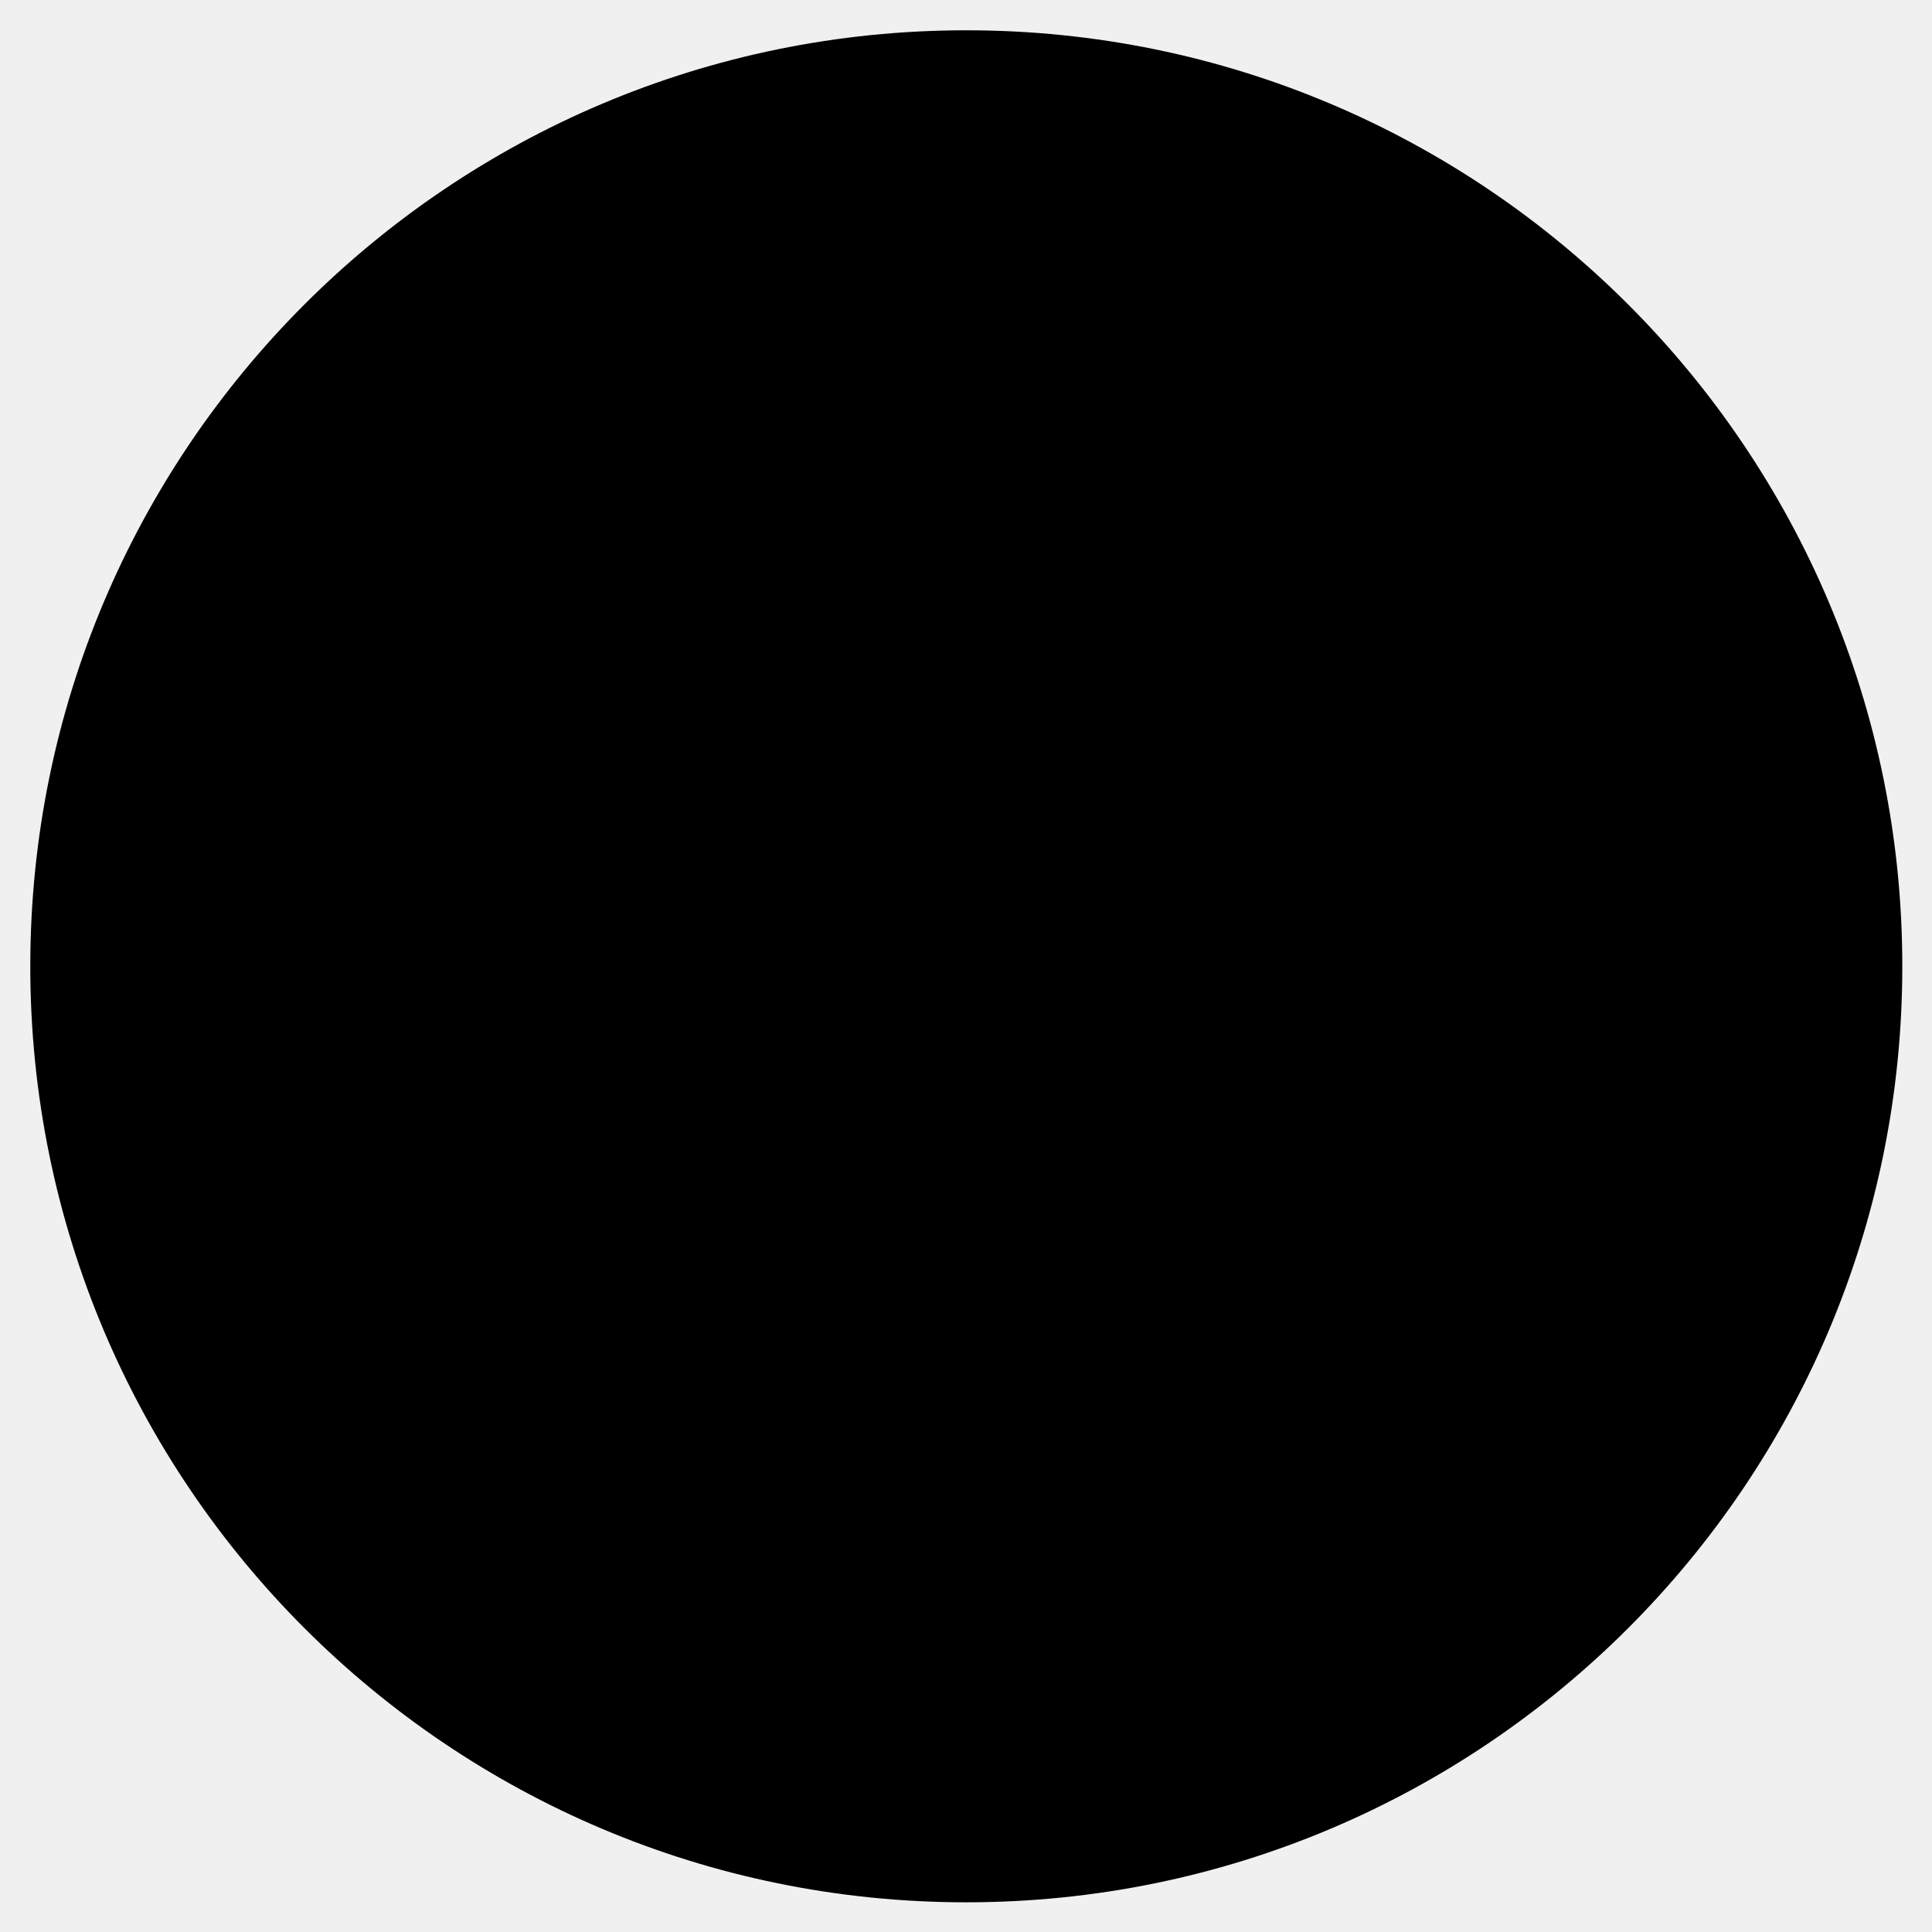
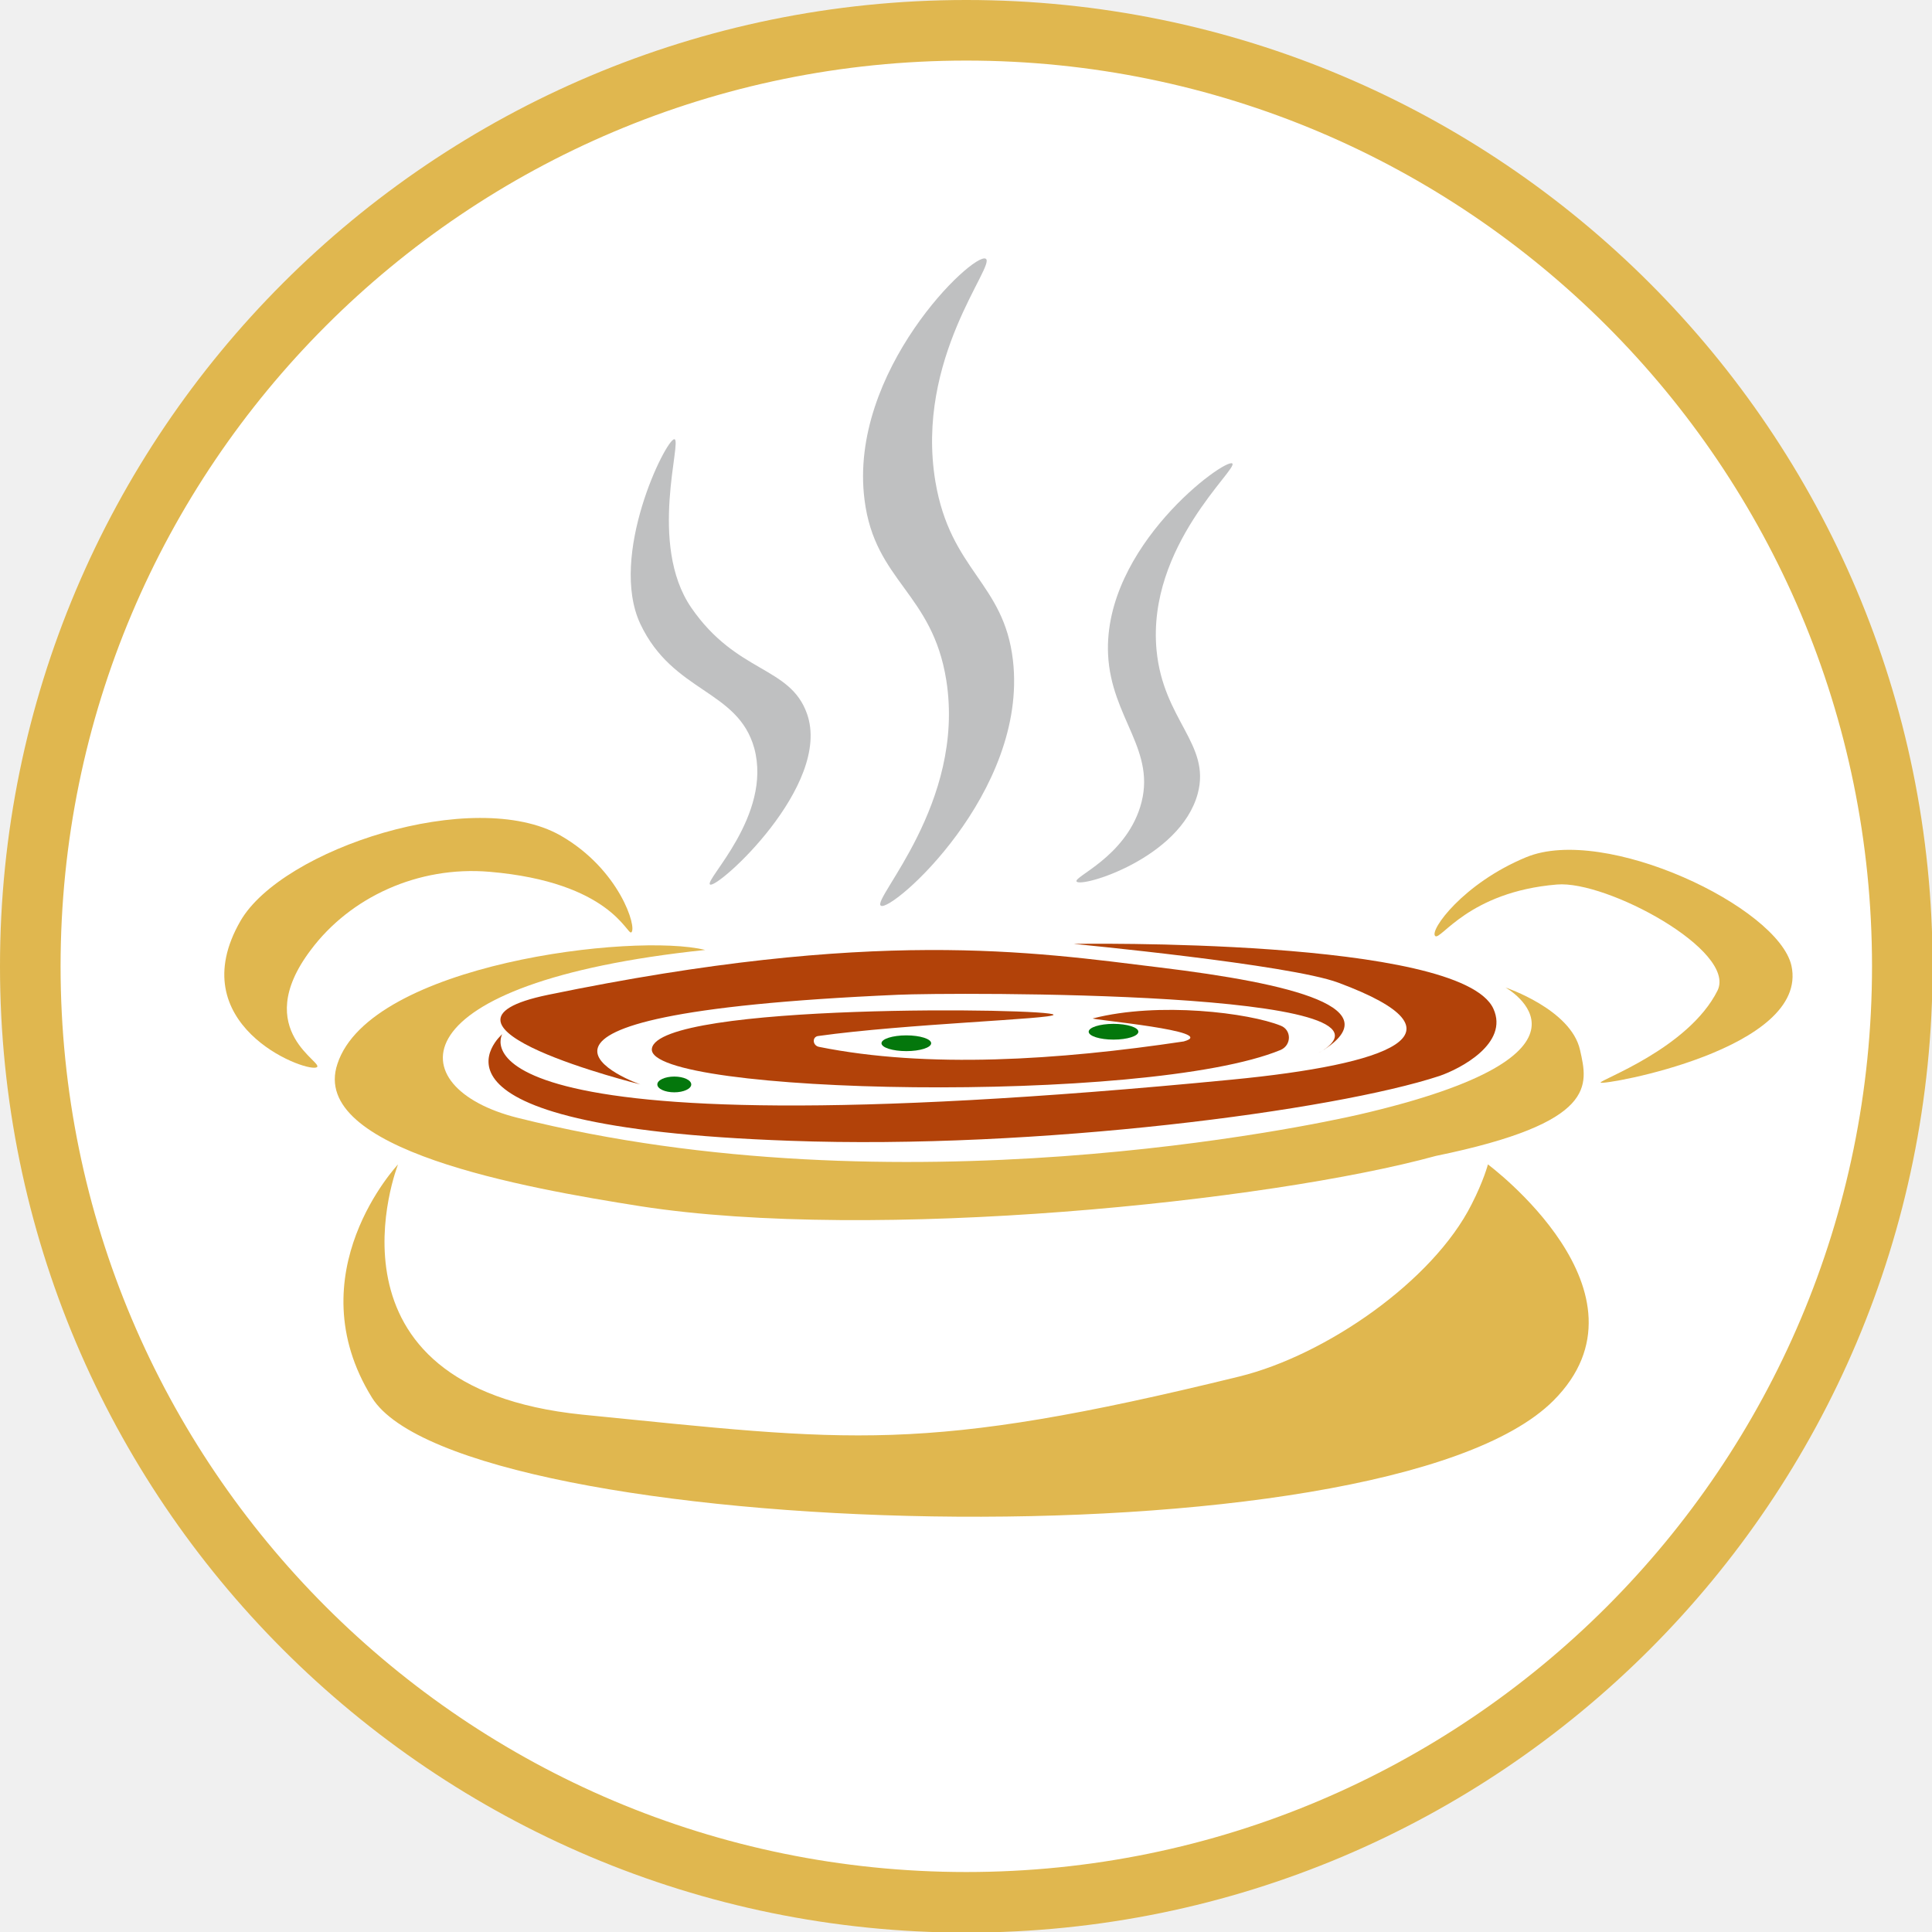
<svg xmlns="http://www.w3.org/2000/svg" version="1.1" id="Шар_1" x="0px" y="0px" width="318.9px" height="318.9px" viewBox="0 0 318.9 318.9" style="enable-background:new 0 0 318.9 318.9;" xml:space="preserve">
  <style type="text/css">
	.st0{fill:#FFFFFF;stroke:#E0B74F;stroke-width:10;stroke-miterlimit:10;}
	.st1{fill:#E0B74F;}
	.st2{fill:#B24209;}
	.st3{fill:#04770C;}
	.st4{fill:#BFC0C1;}
</style>
-   <circle Class="st0" cx="159.5" cy="159.5" r="154.5" />
+   <circle class="st0" cx="159.5" cy="159.5" r="154.5" />
  <g id="Шар_2_1_">
-     <path Class="st1" d="M116.4,156.8c-51.3,5.4-50.5,22.8-31,27.7c63,15.8,130.9,1.3,138.8-0.5c43.8-10.1,24.3-21,24.3-21   s10.8,3.6,12.3,10.3c1.3,5.8,3,12-23.8,17.5c-27.3,7.5-92.7,14.3-131.3,8.3c-19-3-54.8-9.3-50-23.5   C61.1,159.1,104.7,153.9,116.4,156.8z" />
-     <path Class="st1" d="M65.7,192.2c0,0-17,18-4.3,38.5c14.6,23.5,166.9,28.6,195,0.5c17.8-17.8-10.8-39-10.8-39s-0.7,2.7-2.7,6.6   c-6.4,12.7-24.1,24.9-38.3,28.4c-52.6,12.9-64.2,10.7-108.5,6.3C51.2,228.9,65.7,192.2,65.7,192.2z" />
-     <path Class="st2" d="M82.9,170.7c0,0-18,15.3,47.5,17.6c40.9,1.5,89.9-5,107.2-10.7c3.5-1.2,11.5-5.4,8.9-11.1   c-5.4-11.8-69.3-10.7-69.3-10.7s35.7,3.4,43.7,6.4c22.6,8.4,8.3,13.5-17.5,16C70.9,191.1,82.9,170.7,82.9,170.7z" />
-     <path Class="st2" d="M105.7,179c0,0-32.8-11.5,42.5-14.8c8.5-0.4,88-0.8,69.3,9.7c13-7.5-4.6-11.6-26-14.2   c-21.2-2.6-47.2-6.6-101,4.5C66.2,169.2,105.7,179,105.7,179z" />
-     <path Class="st2" d="M173.9,167.5c0-1.1-65.3-2-66.3,5.6c-1,7.6,81.8,9.3,103.8,0.2c1.8-0.8,1.8-3.3,0-4c-5.2-2.1-20.1-4-31-1.2   c-0.6,0.2,21.1,2.1,15,3.8c-20.7,3.1-42.3,4.5-60.2,0.9c-1.1-0.2-1.2-1.7-0.1-1.8C149.4,169,173.9,168.2,173.9,167.5z" />
-     <ellipse Class="st3" cx="111.3" cy="179" rx="2.8" ry="1.3" />
-     <ellipse Class="st3" cx="183.8" cy="170.3" rx="4.1" ry="1.3" />
-     <ellipse Class="st3" cx="149.6" cy="172.2" rx="4.1" ry="1.3" />
-     <path Class="st4" d="M145.4,149.5c-1.6-1,14-16.9,10.8-37.2c-2.3-14.5-11.8-16.3-13.5-29.8c-2.7-21.2,17.9-40.9,20-39.8   c1.8,1-11.7,16.4-8.3,36.8c2.5,14.8,11.3,16.6,12.8,29.5C169.7,130.8,147.2,150.6,145.4,149.5z" />
-     <path Class="st4" d="M177.7,145.5c-0.5-0.8,7.9-4,10.5-12.3c2.9-9.3-4.8-14.6-5.3-25.2c-0.8-17.8,19.3-32.4,20.5-31.5   c1.1,0.8-14.1,13.6-12.5,30.8c1.1,11.6,9,15.5,6.8,23.7C194.8,141.7,178.4,146.6,177.7,145.5z" />
-     <path Class="st4" d="M117.2,146c-1-0.7,10.3-11.4,7.3-22.5c-2.7-9.7-13.4-9.1-18.8-20.5c-5.3-11.3,4.2-30.5,5.6-30.5   c1.4,0-4.4,17.3,2.8,27.8c7.5,10.9,16.3,9.6,19.1,17.5C137.4,129.6,118.4,146.8,117.2,146z" />
-     <path Class="st1" d="M52.2,176.2C50,176.9,29.9,169,39.7,152c6.9-11.9,38.5-22.2,52.8-14.1c9.8,5.6,12.7,15.3,11.7,16   c-0.7,0.5-3.4-8.3-23.4-10c-11.8-1-23,4.2-29.5,12.9C41.1,170.3,54.1,175.6,52.2,176.2z" />
-     <path Class="st1" d="M236.9,154.5c-1-0.9,4.6-8.7,15-13c13-5.4,41.6,8.2,43.8,17.9c3,13.8-31.1,19.8-31.5,19.3   c-0.3-0.4,14.5-5.6,19.3-15.2c3.2-6.6-18.3-18.2-26.5-17.5C242.4,147.2,237.8,155.3,236.9,154.5z" />
+     <path class="st1" d="M116.4,156.8c-51.3,5.4-50.5,22.8-31,27.7c63,15.8,130.9,1.3,138.8-0.5c43.8-10.1,24.3-21,24.3-21   s10.8,3.6,12.3,10.3c1.3,5.8,3,12-23.8,17.5c-27.3,7.5-92.7,14.3-131.3,8.3c-19-3-54.8-9.3-50-23.5   C61.1,159.1,104.7,153.9,116.4,156.8z" />
+     <path class="st1" d="M65.7,192.2c0,0-17,18-4.3,38.5c14.6,23.5,166.9,28.6,195,0.5c17.8-17.8-10.8-39-10.8-39s-0.7,2.7-2.7,6.6   c-6.4,12.7-24.1,24.9-38.3,28.4c-52.6,12.9-64.2,10.7-108.5,6.3C51.2,228.9,65.7,192.2,65.7,192.2z" />
+     <path class="st2" d="M82.9,170.7c0,0-18,15.3,47.5,17.6c40.9,1.5,89.9-5,107.2-10.7c3.5-1.2,11.5-5.4,8.9-11.1   c-5.4-11.8-69.3-10.7-69.3-10.7s35.7,3.4,43.7,6.4c22.6,8.4,8.3,13.5-17.5,16C70.9,191.1,82.9,170.7,82.9,170.7z" />
+     <path class="st2" d="M105.7,179c0,0-32.8-11.5,42.5-14.8c8.5-0.4,88-0.8,69.3,9.7c13-7.5-4.6-11.6-26-14.2   c-21.2-2.6-47.2-6.6-101,4.5C66.2,169.2,105.7,179,105.7,179z" />
+     <path class="st2" d="M173.9,167.5c0-1.1-65.3-2-66.3,5.6c-1,7.6,81.8,9.3,103.8,0.2c1.8-0.8,1.8-3.3,0-4c-5.2-2.1-20.1-4-31-1.2   c-0.6,0.2,21.1,2.1,15,3.8c-20.7,3.1-42.3,4.5-60.2,0.9c-1.1-0.2-1.2-1.7-0.1-1.8C149.4,169,173.9,168.2,173.9,167.5z" />
+     <ellipse class="st3" cx="111.3" cy="179" rx="2.8" ry="1.3" />
+     <ellipse class="st3" cx="183.8" cy="170.3" rx="4.1" ry="1.3" />
+     <ellipse class="st3" cx="149.6" cy="172.2" rx="4.1" ry="1.3" />
+     <path class="st4" d="M145.4,149.5c-1.6-1,14-16.9,10.8-37.2c-2.3-14.5-11.8-16.3-13.5-29.8c-2.7-21.2,17.9-40.9,20-39.8   c1.8,1-11.7,16.4-8.3,36.8c2.5,14.8,11.3,16.6,12.8,29.5C169.7,130.8,147.2,150.6,145.4,149.5z" />
+     <path class="st4" d="M177.7,145.5c-0.5-0.8,7.9-4,10.5-12.3c2.9-9.3-4.8-14.6-5.3-25.2c-0.8-17.8,19.3-32.4,20.5-31.5   c1.1,0.8-14.1,13.6-12.5,30.8c1.1,11.6,9,15.5,6.8,23.7C194.8,141.7,178.4,146.6,177.7,145.5z" />
+     <path class="st4" d="M117.2,146c-1-0.7,10.3-11.4,7.3-22.5c-2.7-9.7-13.4-9.1-18.8-20.5c-5.3-11.3,4.2-30.5,5.6-30.5   c1.4,0-4.4,17.3,2.8,27.8c7.5,10.9,16.3,9.6,19.1,17.5C137.4,129.6,118.4,146.8,117.2,146z" />
+     <path class="st1" d="M52.2,176.2C50,176.9,29.9,169,39.7,152c6.9-11.9,38.5-22.2,52.8-14.1c9.8,5.6,12.7,15.3,11.7,16   c-0.7,0.5-3.4-8.3-23.4-10c-11.8-1-23,4.2-29.5,12.9C41.1,170.3,54.1,175.6,52.2,176.2z" />
+     <path class="st1" d="M236.9,154.5c-1-0.9,4.6-8.7,15-13c13-5.4,41.6,8.2,43.8,17.9c3,13.8-31.1,19.8-31.5,19.3   c-0.3-0.4,14.5-5.6,19.3-15.2c3.2-6.6-18.3-18.2-26.5-17.5C242.4,147.2,237.8,155.3,236.9,154.5z" />
  </g>
</svg>
